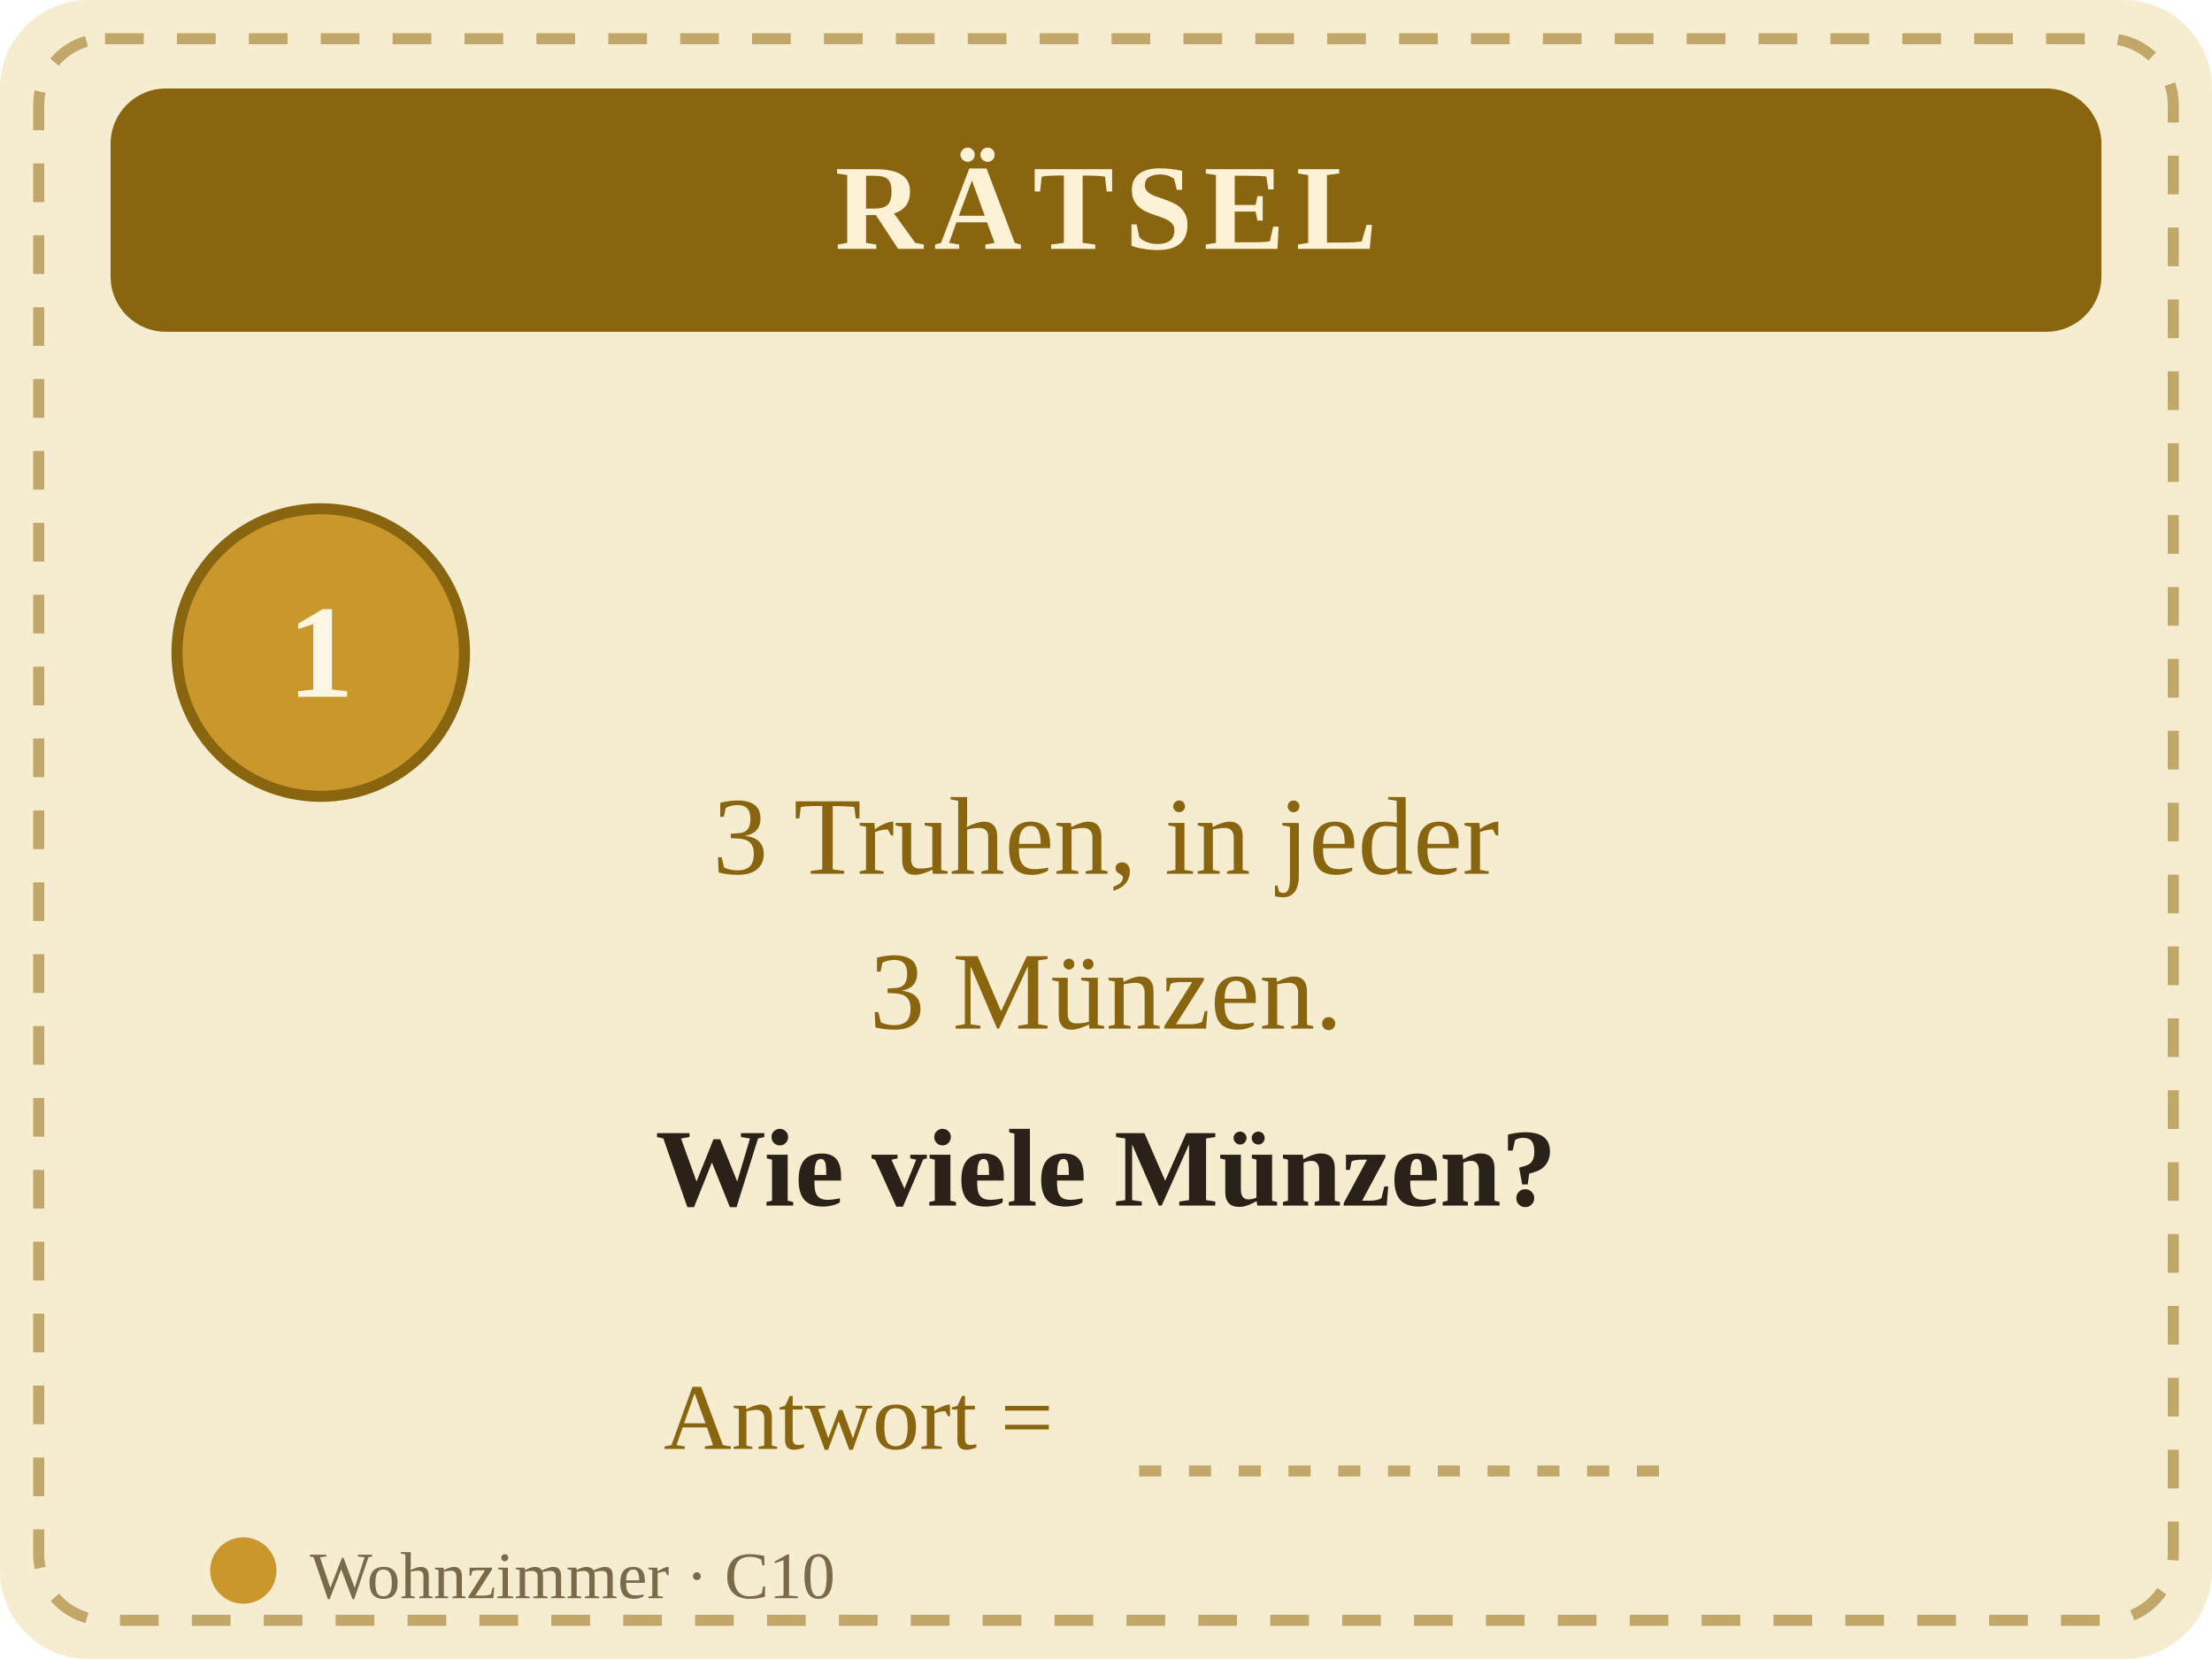
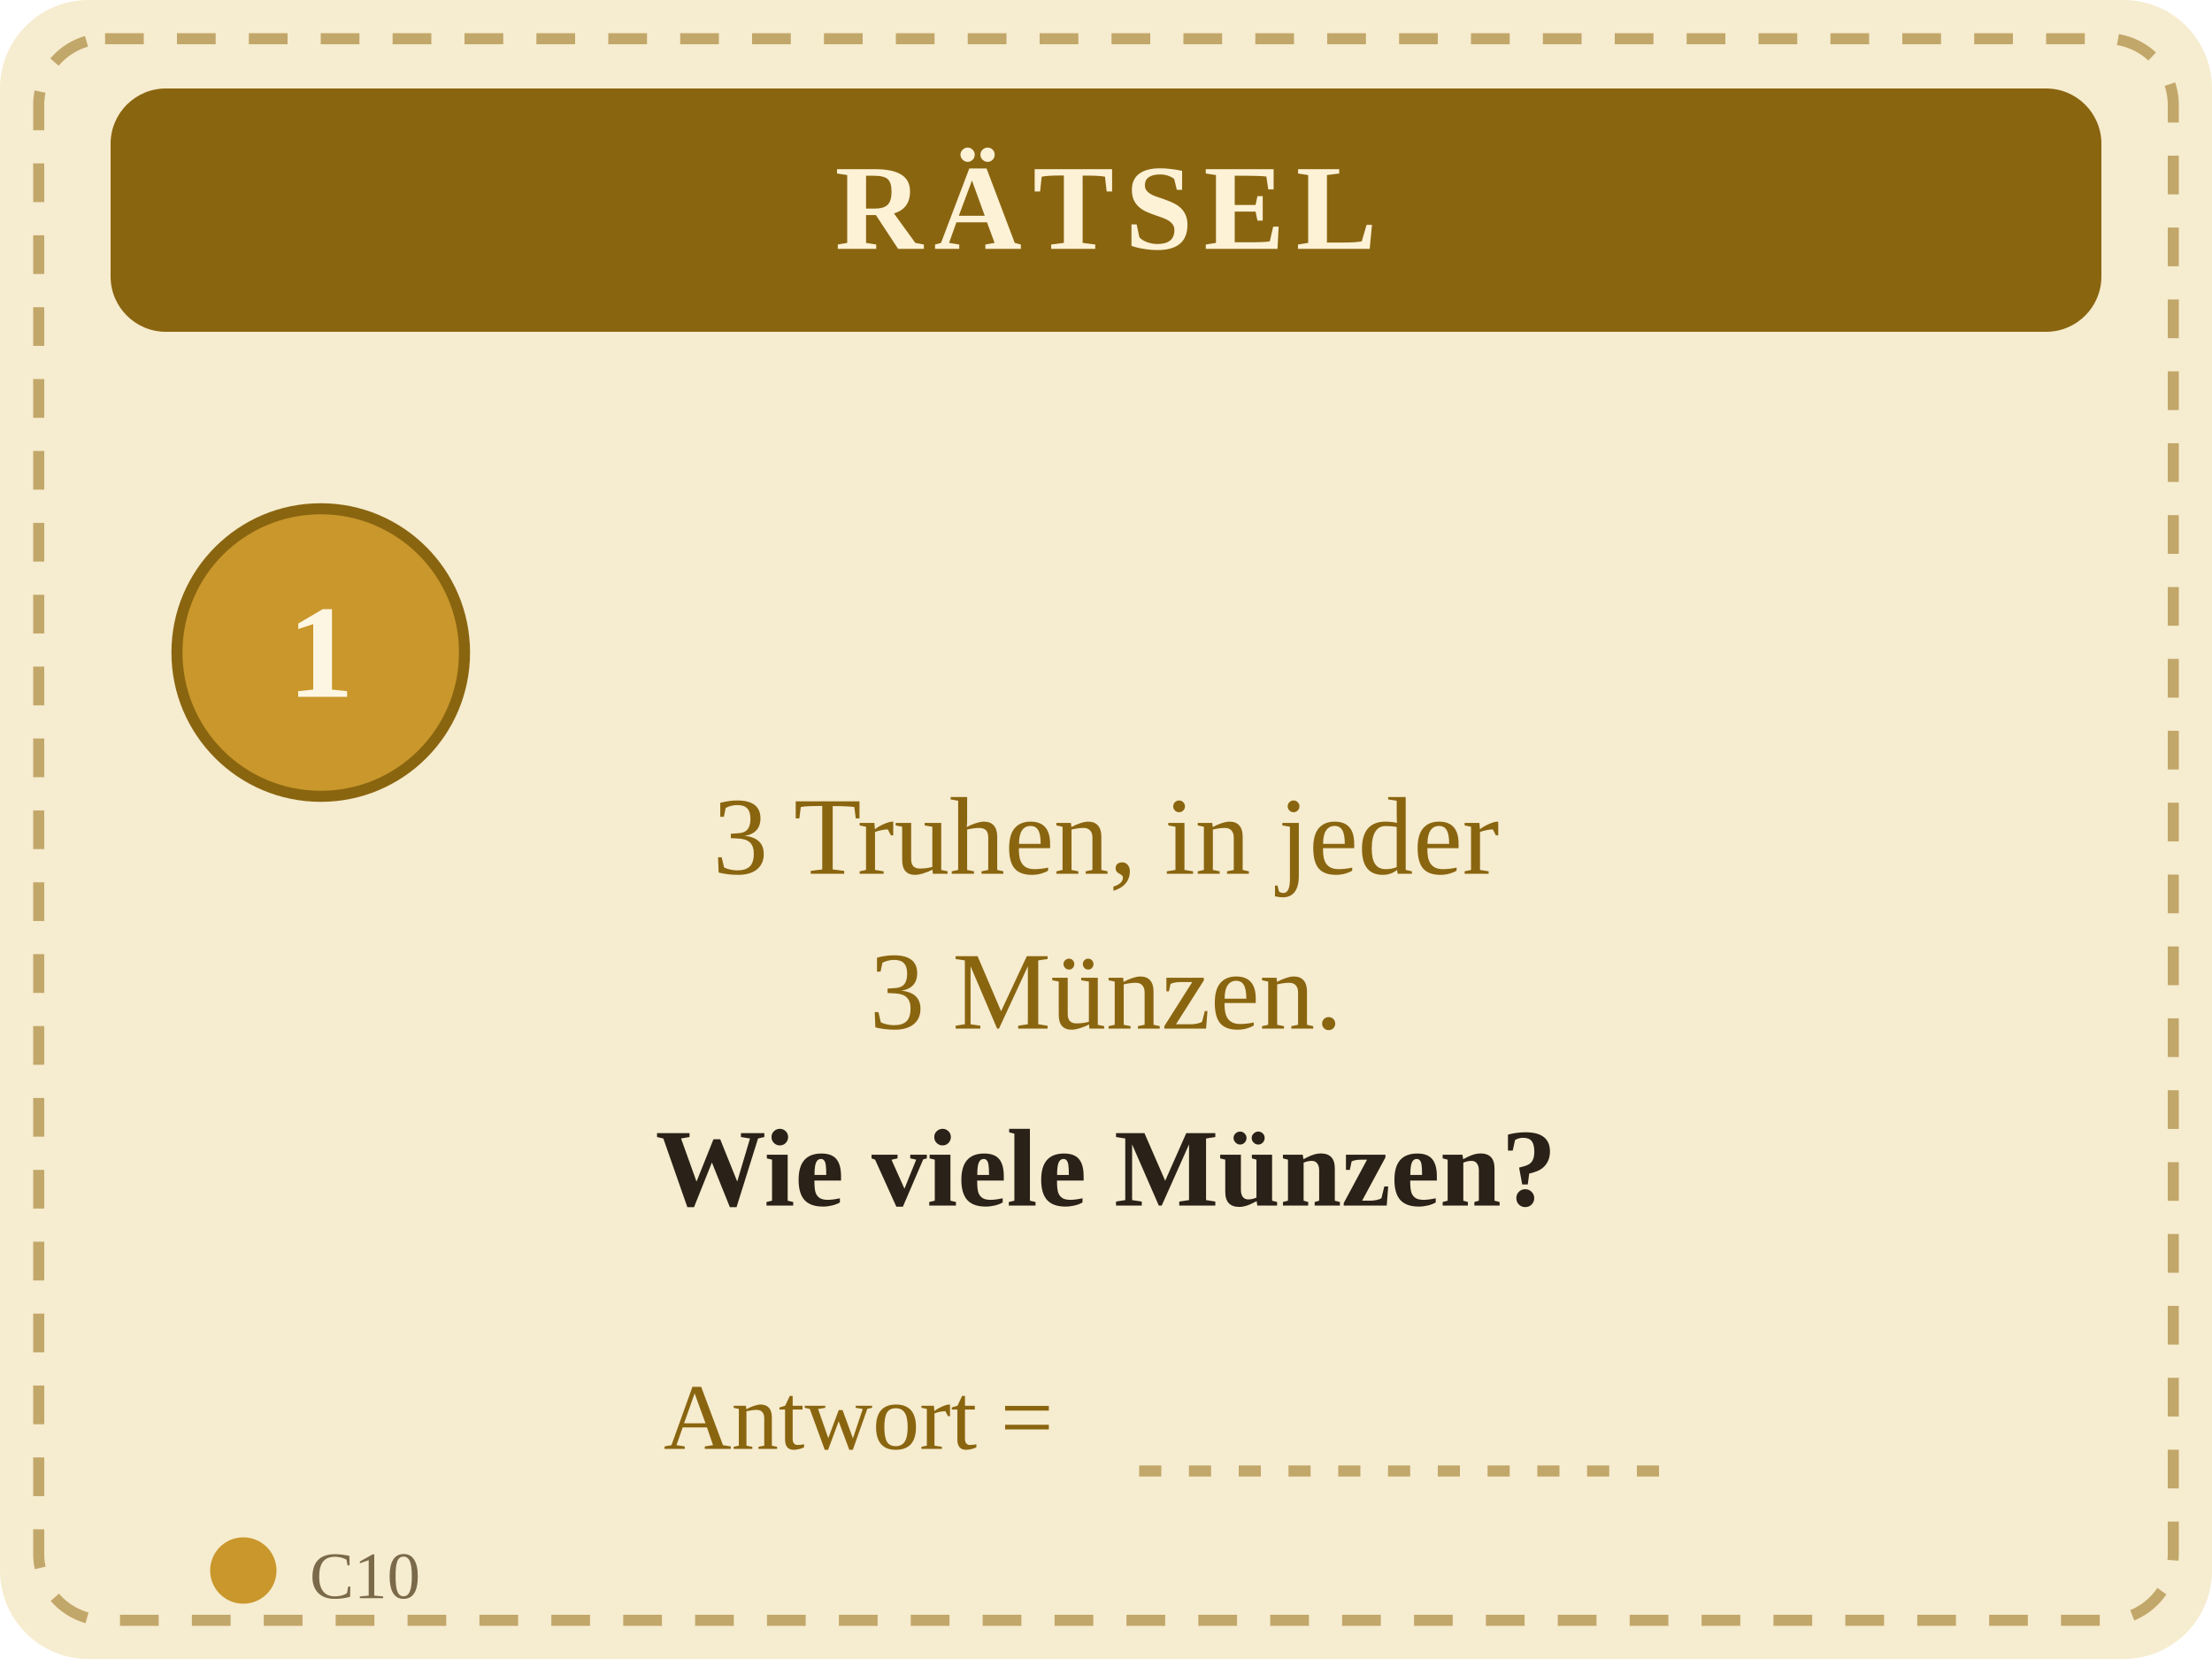
<svg xmlns="http://www.w3.org/2000/svg" viewBox="0 0 400 300" width="100mm" height="75mm" font-family="Georgia, 'Times New Roman', serif">
  <rect x="0" y="0" width="400" height="300" rx="16" fill="#f6eccf" />
  <rect x="7" y="7" width="386" height="286" rx="12" fill="none" stroke="#c2a76a" stroke-width="2" stroke-dasharray="7 6" />
  <rect x="20" y="16" width="360" height="44" rx="10" fill="#8a6510" />
  <text x="200" y="45" text-anchor="middle" fill="#fdf2d6" font-size="22" font-weight="700" letter-spacing="2">RÄTSEL</text>
  <circle cx="58" cy="118" r="26" fill="#c9972b" />
  <circle cx="58" cy="118" r="26" fill="none" stroke="#8a6510" stroke-width="2" />
  <text x="58" y="126" text-anchor="middle" fill="#fdf6e3" font-size="24" font-weight="700">1</text>
  <g fill="#8a6510" font-size="20" text-anchor="middle">
    <text x="200" y="158">3 Truhen, in jeder</text>
    <text x="200" y="186">3 Münzen.</text>
    <text x="200" y="218" fill="#2a2118" font-weight="700">Wie viele Münzen?</text>
  </g>
  <text x="120" y="262" fill="#8a6510" font-size="17">Antwort =</text>
  <line x1="206" y1="266" x2="300" y2="266" stroke="#c2a76a" stroke-width="2" stroke-dasharray="4 5" />
  <circle cx="44" cy="284" r="6" fill="#c9972b" />
-   <text x="56" y="289" fill="#7a6a4a" font-size="12">Wohnzimmer · C10</text>
+   <text x="56" y="289" fill="#7a6a4a" font-size="12">C10</text>
</svg>
